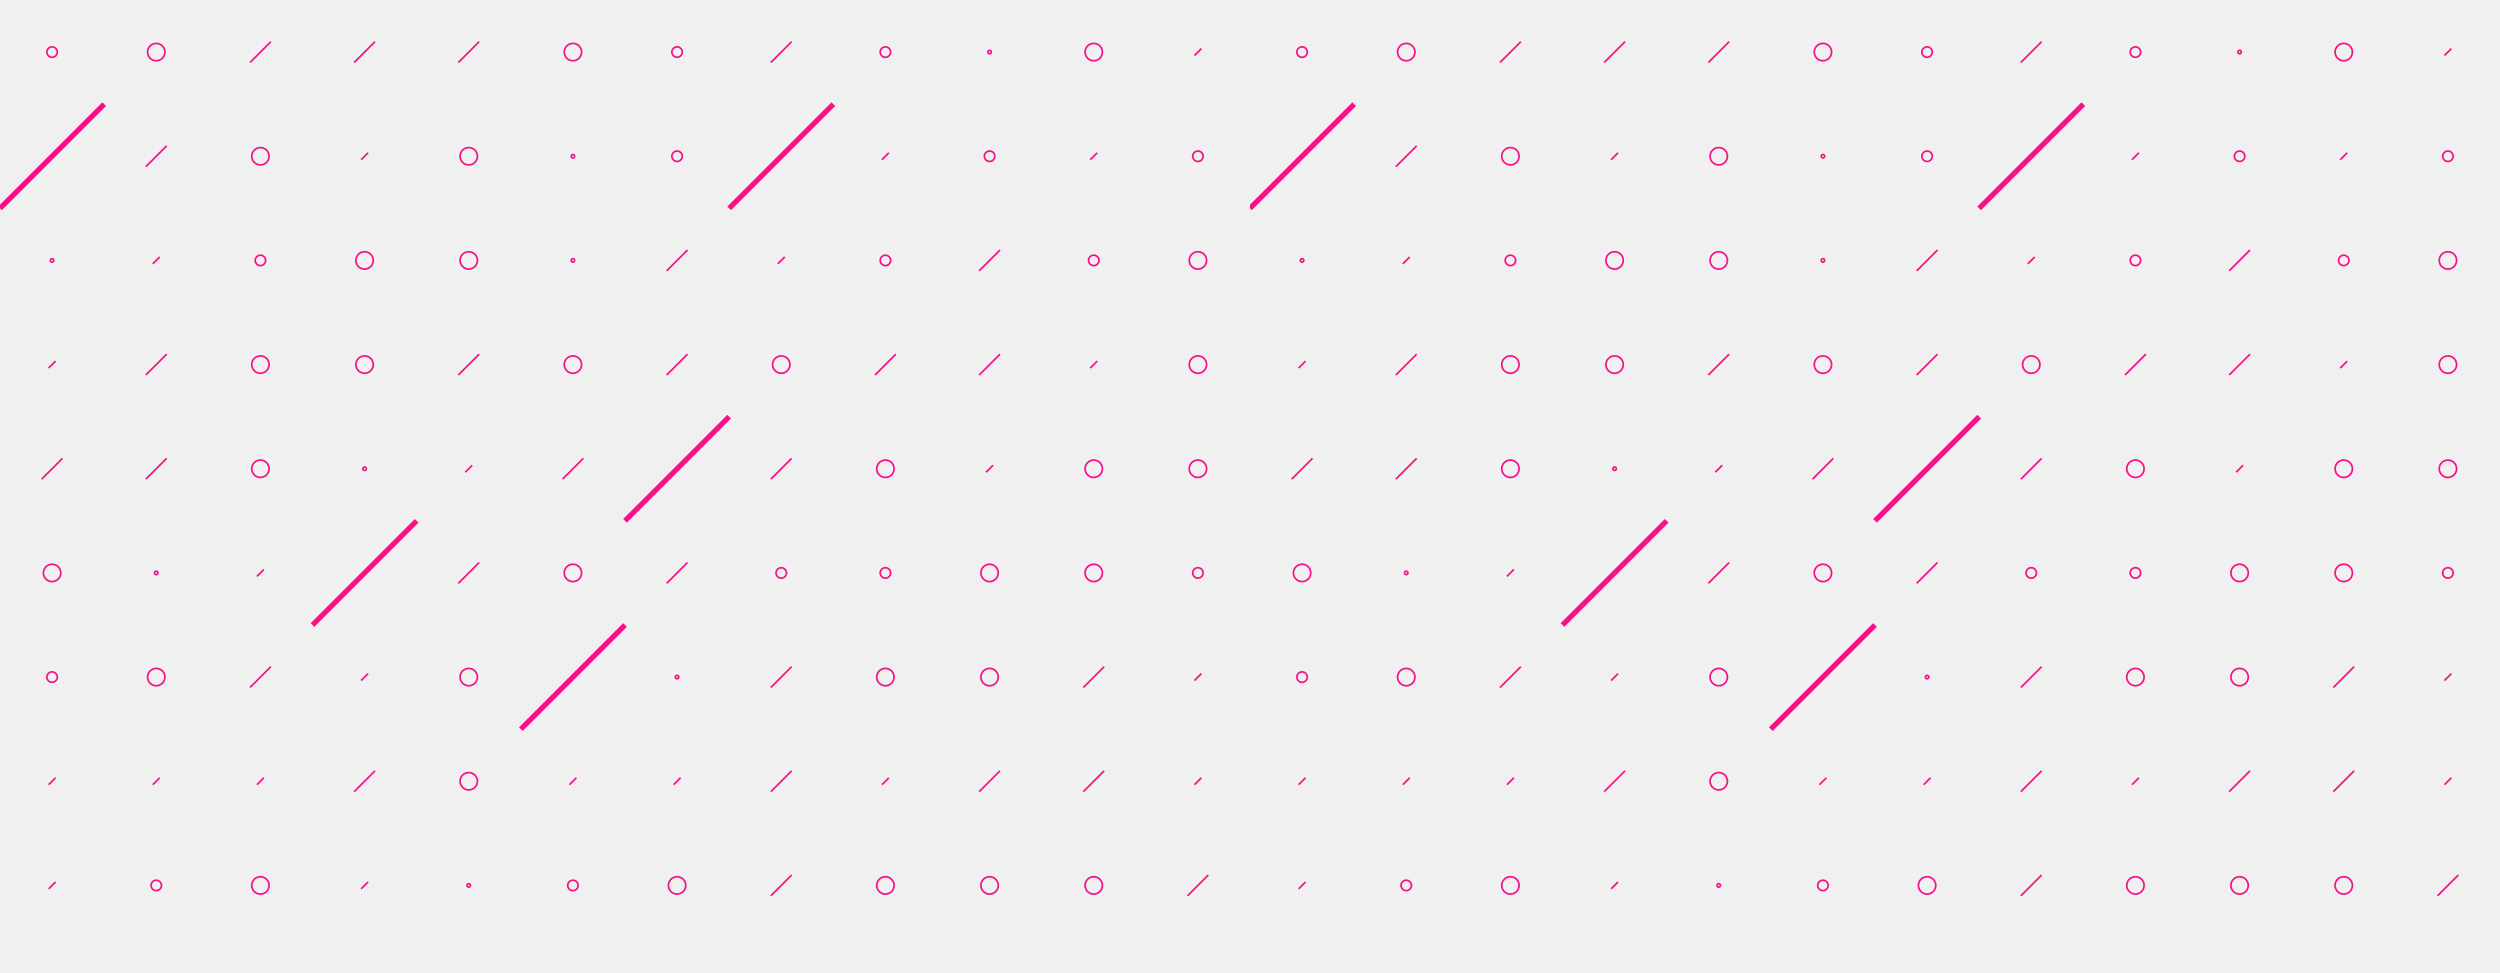
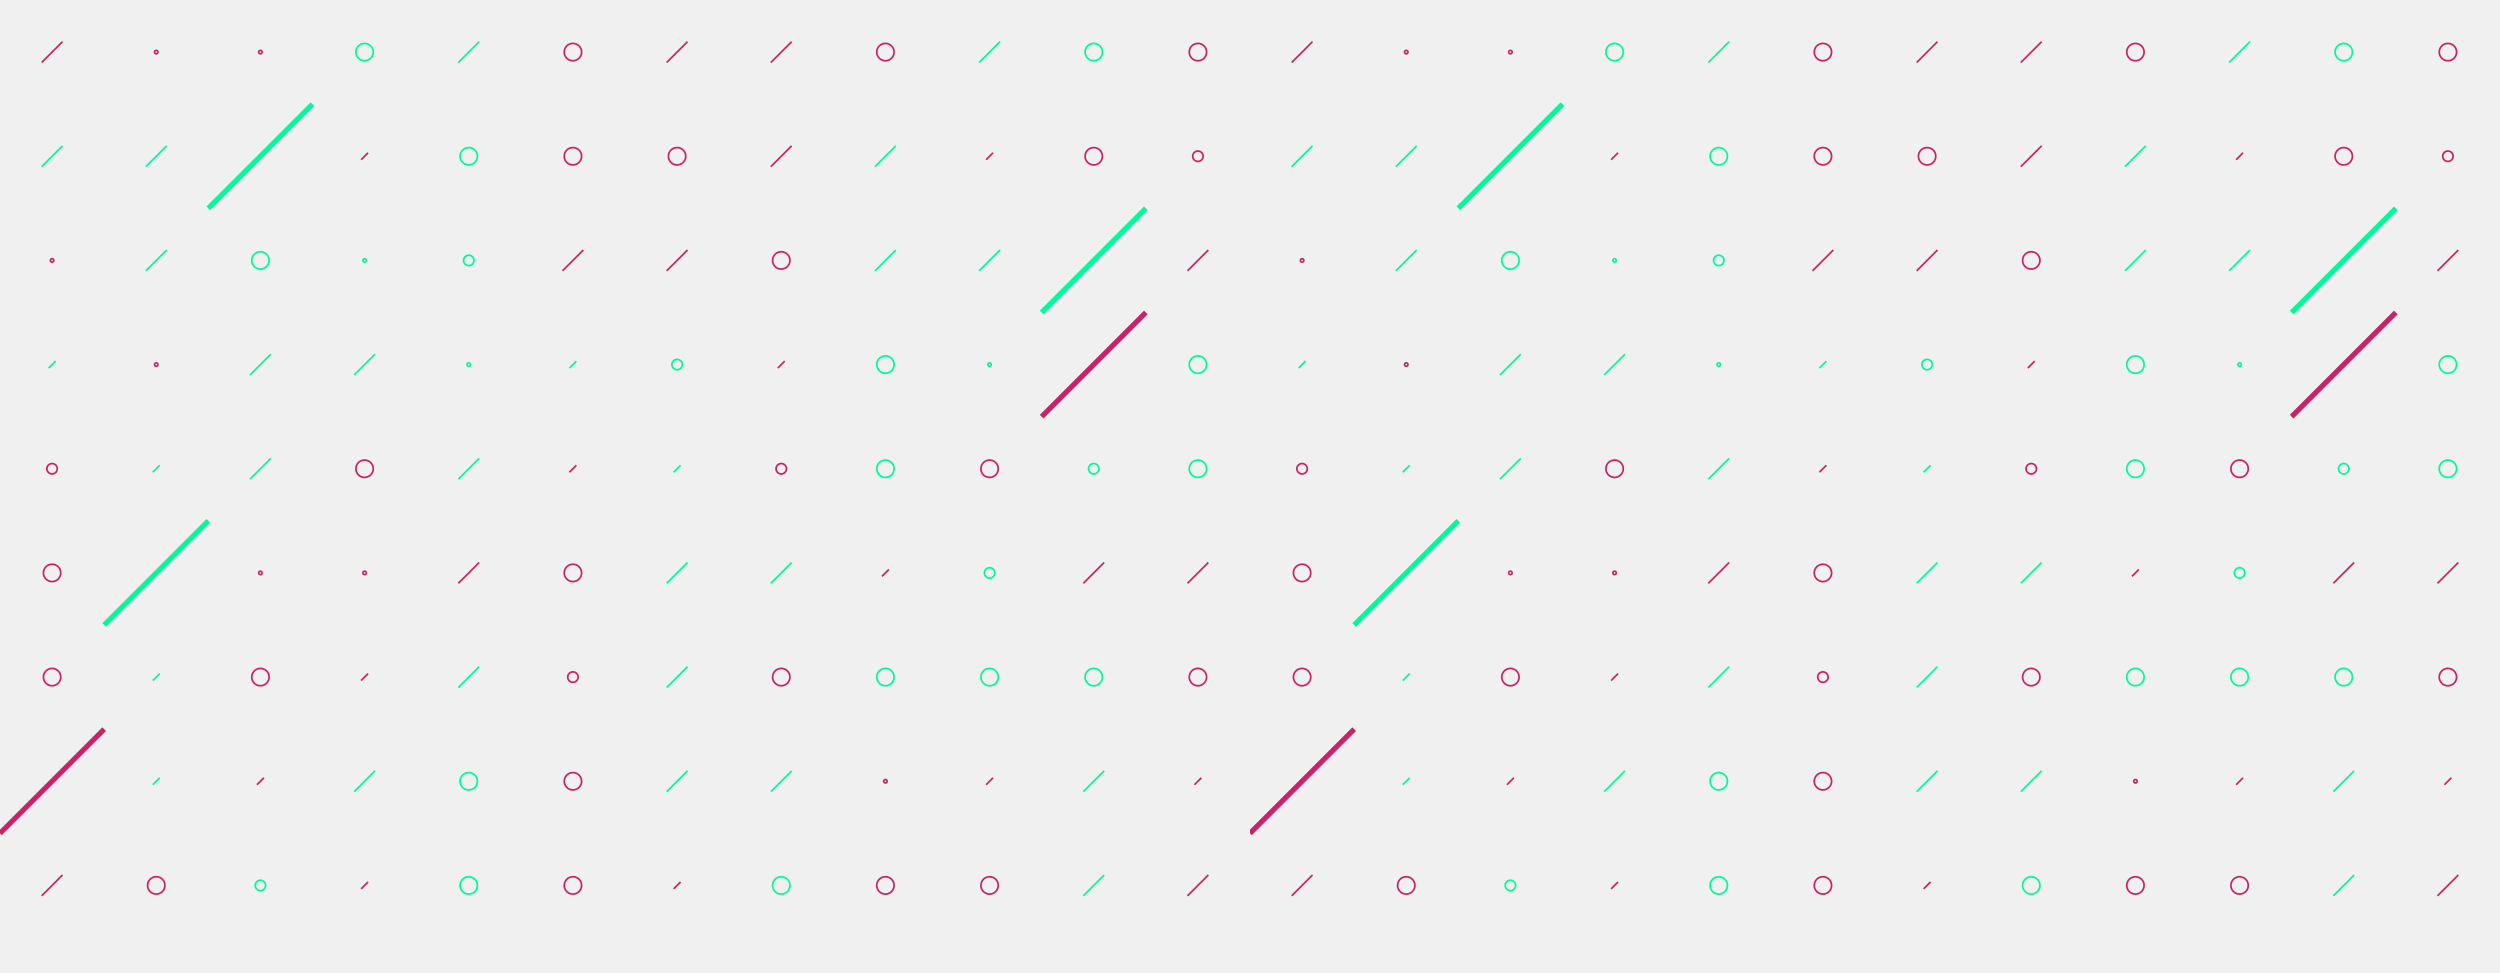
<svg xmlns="http://www.w3.org/2000/svg" xmlns:xlink="http://www.w3.org/1999/xlink" width="1440" height="560" preserveAspectRatio="none">
  <g fill="none" mask="url(&quot;#a&quot;)">
    <use xlink:href="#b" />
    <use xlink:href="#b" x="720" />
  </g>
  <defs>
-     <path id="e" d="M-1 0a1 1 0 1 0 2 0 1 1 0 1 0-2 0z" />
-     <path id="c" d="M-3 0a3 3 0 1 0 6 0 3 3 0 1 0-6 0z" />
-     <path id="h" d="M-5 0A5 5 0 1 0 5 0 5 5 0 1 0-5 0z" />
-     <path id="f" d="m2-2-4 4z" />
-     <path id="g" d="M6-6-6 6z" />
-     <path id="d" d="m30-30-60 60z" />
+     <path id="d" d="M-1 0a1 1 0 1 0 2 0 1 1 0 1 0-2 0z" />
+     <path id="f" d="M-3 0a3 3 0 1 0 6 0 3 3 0 1 0-6 0z" />
+     <path id="g" d="M-5 0A5 5 0 1 0 5 0 5 5 0 1 0-5 0z" />
+     <path id="e" d="m2-2-4 4z" />
+     <path id="c" d="M6-6-6 6z" />
+     <path id="h" d="m30-30-60 60z" />
    <mask id="a">
      <path fill="#fff" d="M0 0h1440v560H0z" />
    </mask>
  </defs>
  <symbol id="b">
-     <use xlink:href="#c" x="30" y="30" stroke="rgba(247, 16, 136, 1)" />
-     <use xlink:href="#d" x="30" y="90" stroke="rgba(247, 16, 136, 1)" stroke-width="3" />
-     <use xlink:href="#e" x="30" y="150" stroke="rgba(247, 16, 136, 1)" />
-     <use xlink:href="#f" x="30" y="210" stroke="rgba(247, 16, 136, 1)" />
-     <use xlink:href="#g" x="30" y="270" stroke="rgba(247, 16, 136, 1)" />
-     <use xlink:href="#h" x="30" y="330" stroke="rgba(247, 16, 136, 1)" />
-     <use xlink:href="#c" x="30" y="390" stroke="rgba(247, 16, 136, 1)" />
-     <use xlink:href="#f" x="30" y="450" stroke="rgba(247, 16, 136, 1)" />
-     <use xlink:href="#f" x="30" y="510" stroke="rgba(247, 16, 136, 1)" />
-     <use xlink:href="#c" x="30" y="570" stroke="rgba(247, 16, 136, 1)" />
-     <use xlink:href="#h" x="90" y="30" stroke="rgba(247, 16, 136, 1)" />
-     <use xlink:href="#g" x="90" y="90" stroke="rgba(247, 16, 136, 1)" />
-     <use xlink:href="#f" x="90" y="150" stroke="rgba(247, 16, 136, 1)" />
-     <use xlink:href="#g" x="90" y="210" stroke="rgba(247, 16, 136, 1)" />
-     <use xlink:href="#g" x="90" y="270" stroke="rgba(247, 16, 136, 1)" />
-     <use xlink:href="#e" x="90" y="330" stroke="rgba(247, 16, 136, 1)" />
-     <use xlink:href="#h" x="90" y="390" stroke="rgba(247, 16, 136, 1)" />
-     <use xlink:href="#f" x="90" y="450" stroke="rgba(247, 16, 136, 1)" />
-     <use xlink:href="#c" x="90" y="510" stroke="rgba(247, 16, 136, 1)" />
-     <use xlink:href="#c" x="90" y="570" stroke="rgba(247, 16, 136, 1)" />
-     <use xlink:href="#g" x="150" y="30" stroke="rgba(247, 16, 136, 1)" />
-     <use xlink:href="#h" x="150" y="90" stroke="rgba(247, 16, 136, 1)" />
-     <use xlink:href="#c" x="150" y="150" stroke="rgba(247, 16, 136, 1)" />
-     <use xlink:href="#h" x="150" y="210" stroke="rgba(247, 16, 136, 1)" />
-     <use xlink:href="#h" x="150" y="270" stroke="rgba(247, 16, 136, 1)" />
-     <use xlink:href="#f" x="150" y="330" stroke="rgba(247, 16, 136, 1)" />
-     <use xlink:href="#g" x="150" y="390" stroke="rgba(247, 16, 136, 1)" />
-     <use xlink:href="#f" x="150" y="450" stroke="rgba(247, 16, 136, 1)" />
-     <use xlink:href="#h" x="150" y="510" stroke="rgba(247, 16, 136, 1)" />
-     <use xlink:href="#g" x="150" y="570" stroke="rgba(247, 16, 136, 1)" />
-     <use xlink:href="#g" x="210" y="30" stroke="rgba(247, 16, 136, 1)" />
-     <use xlink:href="#f" x="210" y="90" stroke="rgba(247, 16, 136, 1)" />
-     <use xlink:href="#h" x="210" y="150" stroke="rgba(247, 16, 136, 1)" />
-     <use xlink:href="#h" x="210" y="210" stroke="rgba(247, 16, 136, 1)" />
-     <use xlink:href="#e" x="210" y="270" stroke="rgba(247, 16, 136, 1)" />
-     <use xlink:href="#d" x="210" y="330" stroke="rgba(247, 16, 136, 1)" stroke-width="3" />
-     <use xlink:href="#f" x="210" y="390" stroke="rgba(247, 16, 136, 1)" />
-     <use xlink:href="#g" x="210" y="450" stroke="rgba(247, 16, 136, 1)" />
-     <use xlink:href="#f" x="210" y="510" stroke="rgba(247, 16, 136, 1)" />
-     <use xlink:href="#c" x="210" y="570" stroke="rgba(247, 16, 136, 1)" />
-     <use xlink:href="#g" x="270" y="30" stroke="rgba(247, 16, 136, 1)" />
-     <use xlink:href="#h" x="270" y="90" stroke="rgba(247, 16, 136, 1)" />
-     <use xlink:href="#h" x="270" y="150" stroke="rgba(247, 16, 136, 1)" />
-     <use xlink:href="#g" x="270" y="210" stroke="rgba(247, 16, 136, 1)" />
-     <use xlink:href="#f" x="270" y="270" stroke="rgba(247, 16, 136, 1)" />
-     <use xlink:href="#g" x="270" y="330" stroke="rgba(247, 16, 136, 1)" />
-     <use xlink:href="#h" x="270" y="390" stroke="rgba(247, 16, 136, 1)" />
-     <use xlink:href="#h" x="270" y="450" stroke="rgba(247, 16, 136, 1)" />
-     <use xlink:href="#e" x="270" y="510" stroke="rgba(247, 16, 136, 1)" />
-     <use xlink:href="#h" x="270" y="570" stroke="rgba(247, 16, 136, 1)" />
-     <use xlink:href="#h" x="330" y="30" stroke="rgba(247, 16, 136, 1)" />
-     <use xlink:href="#e" x="330" y="90" stroke="rgba(247, 16, 136, 1)" />
-     <use xlink:href="#e" x="330" y="150" stroke="rgba(247, 16, 136, 1)" />
-     <use xlink:href="#h" x="330" y="210" stroke="rgba(247, 16, 136, 1)" />
-     <use xlink:href="#g" x="330" y="270" stroke="rgba(247, 16, 136, 1)" />
-     <use xlink:href="#h" x="330" y="330" stroke="rgba(247, 16, 136, 1)" />
-     <use xlink:href="#d" x="330" y="390" stroke="rgba(247, 16, 136, 1)" stroke-width="3" />
-     <use xlink:href="#f" x="330" y="450" stroke="rgba(247, 16, 136, 1)" />
-     <use xlink:href="#c" x="330" y="510" stroke="rgba(247, 16, 136, 1)" />
-     <use xlink:href="#g" x="330" y="570" stroke="rgba(247, 16, 136, 1)" />
-     <use xlink:href="#c" x="390" y="30" stroke="rgba(247, 16, 136, 1)" />
-     <use xlink:href="#c" x="390" y="90" stroke="rgba(247, 16, 136, 1)" />
-     <use xlink:href="#g" x="390" y="150" stroke="rgba(247, 16, 136, 1)" />
-     <use xlink:href="#g" x="390" y="210" stroke="rgba(247, 16, 136, 1)" />
-     <use xlink:href="#d" x="390" y="270" stroke="rgba(247, 16, 136, 1)" stroke-width="3" />
-     <use xlink:href="#g" x="390" y="330" stroke="rgba(247, 16, 136, 1)" />
-     <use xlink:href="#e" x="390" y="390" stroke="rgba(247, 16, 136, 1)" />
-     <use xlink:href="#f" x="390" y="450" stroke="rgba(247, 16, 136, 1)" />
-     <use xlink:href="#h" x="390" y="510" stroke="rgba(247, 16, 136, 1)" />
-     <use xlink:href="#h" x="390" y="570" stroke="rgba(247, 16, 136, 1)" />
-     <use xlink:href="#g" x="450" y="30" stroke="rgba(247, 16, 136, 1)" />
-     <use xlink:href="#d" x="450" y="90" stroke="rgba(247, 16, 136, 1)" stroke-width="3" />
-     <use xlink:href="#f" x="450" y="150" stroke="rgba(247, 16, 136, 1)" />
-     <use xlink:href="#h" x="450" y="210" stroke="rgba(247, 16, 136, 1)" />
-     <use xlink:href="#g" x="450" y="270" stroke="rgba(247, 16, 136, 1)" />
-     <use xlink:href="#c" x="450" y="330" stroke="rgba(247, 16, 136, 1)" />
-     <use xlink:href="#g" x="450" y="390" stroke="rgba(247, 16, 136, 1)" />
-     <use xlink:href="#g" x="450" y="450" stroke="rgba(247, 16, 136, 1)" />
-     <use xlink:href="#g" x="450" y="510" stroke="rgba(247, 16, 136, 1)" />
-     <use xlink:href="#h" x="450" y="570" stroke="rgba(247, 16, 136, 1)" />
-     <use xlink:href="#c" x="510" y="30" stroke="rgba(247, 16, 136, 1)" />
-     <use xlink:href="#f" x="510" y="90" stroke="rgba(247, 16, 136, 1)" />
-     <use xlink:href="#c" x="510" y="150" stroke="rgba(247, 16, 136, 1)" />
-     <use xlink:href="#g" x="510" y="210" stroke="rgba(247, 16, 136, 1)" />
-     <use xlink:href="#h" x="510" y="270" stroke="rgba(247, 16, 136, 1)" />
-     <use xlink:href="#c" x="510" y="330" stroke="rgba(247, 16, 136, 1)" />
-     <use xlink:href="#h" x="510" y="390" stroke="rgba(247, 16, 136, 1)" />
-     <use xlink:href="#f" x="510" y="450" stroke="rgba(247, 16, 136, 1)" />
-     <use xlink:href="#h" x="510" y="510" stroke="rgba(247, 16, 136, 1)" />
-     <use xlink:href="#f" x="510" y="570" stroke="rgba(247, 16, 136, 1)" />
-     <use xlink:href="#e" x="570" y="30" stroke="rgba(247, 16, 136, 1)" />
-     <use xlink:href="#c" x="570" y="90" stroke="rgba(247, 16, 136, 1)" />
-     <use xlink:href="#g" x="570" y="150" stroke="rgba(247, 16, 136, 1)" />
-     <use xlink:href="#g" x="570" y="210" stroke="rgba(247, 16, 136, 1)" />
-     <use xlink:href="#f" x="570" y="270" stroke="rgba(247, 16, 136, 1)" />
-     <use xlink:href="#h" x="570" y="330" stroke="rgba(247, 16, 136, 1)" />
-     <use xlink:href="#h" x="570" y="390" stroke="rgba(247, 16, 136, 1)" />
-     <use xlink:href="#g" x="570" y="450" stroke="rgba(247, 16, 136, 1)" />
-     <use xlink:href="#h" x="570" y="510" stroke="rgba(247, 16, 136, 1)" />
-     <use xlink:href="#g" x="570" y="570" stroke="rgba(247, 16, 136, 1)" />
-     <use xlink:href="#h" x="630" y="30" stroke="rgba(247, 16, 136, 1)" />
-     <use xlink:href="#f" x="630" y="90" stroke="rgba(247, 16, 136, 1)" />
-     <use xlink:href="#c" x="630" y="150" stroke="rgba(247, 16, 136, 1)" />
-     <use xlink:href="#f" x="630" y="210" stroke="rgba(247, 16, 136, 1)" />
-     <use xlink:href="#h" x="630" y="270" stroke="rgba(247, 16, 136, 1)" />
-     <use xlink:href="#h" x="630" y="330" stroke="rgba(247, 16, 136, 1)" />
-     <use xlink:href="#g" x="630" y="390" stroke="rgba(247, 16, 136, 1)" />
-     <use xlink:href="#g" x="630" y="450" stroke="rgba(247, 16, 136, 1)" />
-     <use xlink:href="#h" x="630" y="510" stroke="rgba(247, 16, 136, 1)" />
-     <use xlink:href="#f" x="630" y="570" stroke="rgba(247, 16, 136, 1)" />
-     <use xlink:href="#f" x="690" y="30" stroke="rgba(247, 16, 136, 1)" />
-     <use xlink:href="#c" x="690" y="90" stroke="rgba(247, 16, 136, 1)" />
-     <use xlink:href="#h" x="690" y="150" stroke="rgba(247, 16, 136, 1)" />
-     <use xlink:href="#h" x="690" y="210" stroke="rgba(247, 16, 136, 1)" />
-     <use xlink:href="#h" x="690" y="270" stroke="rgba(247, 16, 136, 1)" />
-     <use xlink:href="#c" x="690" y="330" stroke="rgba(247, 16, 136, 1)" />
-     <use xlink:href="#f" x="690" y="390" stroke="rgba(247, 16, 136, 1)" />
-     <use xlink:href="#f" x="690" y="450" stroke="rgba(247, 16, 136, 1)" />
-     <use xlink:href="#g" x="690" y="510" stroke="rgba(247, 16, 136, 1)" />
-     <use xlink:href="#h" x="690" y="570" stroke="rgba(247, 16, 136, 1)" />
+     <use xlink:href="#c" x="30" y="30" stroke="rgba(198, 35, 104, 1)" />
+     <use xlink:href="#c" x="30" y="90" stroke="rgba(0, 250, 154, 1)" />
+     <use xlink:href="#d" x="30" y="150" stroke="rgba(198, 35, 104, 1)" />
+     <use xlink:href="#e" x="30" y="210" stroke="rgba(0, 250, 154, 1)" />
+     <use xlink:href="#f" x="30" y="270" stroke="rgba(198, 35, 104, 1)" />
+     <use xlink:href="#g" x="30" y="330" stroke="rgba(198, 35, 104, 1)" />
+     <use xlink:href="#g" x="30" y="390" stroke="rgba(198, 35, 104, 1)" />
+     <use xlink:href="#h" x="30" y="450" stroke="rgba(198, 35, 104, 1)" stroke-width="3" />
+     <use xlink:href="#c" x="30" y="510" stroke="rgba(198, 35, 104, 1)" />
+     <use xlink:href="#g" x="30" y="570" stroke="rgba(198, 35, 104, 1)" />
+     <use xlink:href="#d" x="90" y="30" stroke="rgba(198, 35, 104, 1)" />
+     <use xlink:href="#c" x="90" y="90" stroke="rgba(0, 250, 154, 1)" />
+     <use xlink:href="#c" x="90" y="150" stroke="rgba(0, 250, 154, 1)" />
+     <use xlink:href="#d" x="90" y="210" stroke="rgba(198, 35, 104, 1)" />
+     <use xlink:href="#e" x="90" y="270" stroke="rgba(0, 250, 154, 1)" />
+     <use xlink:href="#h" x="90" y="330" stroke="rgba(0, 250, 154, 1)" stroke-width="3" />
+     <use xlink:href="#e" x="90" y="390" stroke="rgba(0, 250, 154, 1)" />
+     <use xlink:href="#e" x="90" y="450" stroke="rgba(0, 250, 154, 1)" />
+     <use xlink:href="#g" x="90" y="510" stroke="rgba(198, 35, 104, 1)" />
+     <use xlink:href="#c" x="90" y="570" stroke="rgba(198, 35, 104, 1)" />
+     <use xlink:href="#d" x="150" y="30" stroke="rgba(198, 35, 104, 1)" />
+     <use xlink:href="#h" x="150" y="90" stroke="rgba(0, 250, 154, 1)" stroke-width="3" />
+     <use xlink:href="#g" x="150" y="150" stroke="rgba(0, 250, 154, 1)" />
+     <use xlink:href="#c" x="150" y="210" stroke="rgba(0, 250, 154, 1)" />
+     <use xlink:href="#c" x="150" y="270" stroke="rgba(0, 250, 154, 1)" />
+     <use xlink:href="#d" x="150" y="330" stroke="rgba(198, 35, 104, 1)" />
+     <use xlink:href="#g" x="150" y="390" stroke="rgba(198, 35, 104, 1)" />
+     <use xlink:href="#e" x="150" y="450" stroke="rgba(198, 35, 104, 1)" />
+     <use xlink:href="#f" x="150" y="510" stroke="rgba(0, 250, 154, 1)" />
+     <use xlink:href="#g" x="150" y="570" stroke="rgba(198, 35, 104, 1)" />
+     <use xlink:href="#g" x="210" y="30" stroke="rgba(0, 250, 154, 1)" />
+     <use xlink:href="#e" x="210" y="90" stroke="rgba(198, 35, 104, 1)" />
+     <use xlink:href="#d" x="210" y="150" stroke="rgba(0, 250, 154, 1)" />
+     <use xlink:href="#c" x="210" y="210" stroke="rgba(0, 250, 154, 1)" />
+     <use xlink:href="#g" x="210" y="270" stroke="rgba(198, 35, 104, 1)" />
+     <use xlink:href="#d" x="210" y="330" stroke="rgba(198, 35, 104, 1)" />
+     <use xlink:href="#e" x="210" y="390" stroke="rgba(198, 35, 104, 1)" />
+     <use xlink:href="#c" x="210" y="450" stroke="rgba(0, 250, 154, 1)" />
+     <use xlink:href="#e" x="210" y="510" stroke="rgba(198, 35, 104, 1)" />
+     <use xlink:href="#g" x="210" y="570" stroke="rgba(0, 250, 154, 1)" />
+     <use xlink:href="#c" x="270" y="30" stroke="rgba(0, 250, 154, 1)" />
+     <use xlink:href="#g" x="270" y="90" stroke="rgba(0, 250, 154, 1)" />
+     <use xlink:href="#f" x="270" y="150" stroke="rgba(0, 250, 154, 1)" />
+     <use xlink:href="#d" x="270" y="210" stroke="rgba(0, 250, 154, 1)" />
+     <use xlink:href="#c" x="270" y="270" stroke="rgba(0, 250, 154, 1)" />
+     <use xlink:href="#c" x="270" y="330" stroke="rgba(198, 35, 104, 1)" />
+     <use xlink:href="#c" x="270" y="390" stroke="rgba(0, 250, 154, 1)" />
+     <use xlink:href="#g" x="270" y="450" stroke="rgba(0, 250, 154, 1)" />
+     <use xlink:href="#g" x="270" y="510" stroke="rgba(0, 250, 154, 1)" />
+     <use xlink:href="#g" x="270" y="570" stroke="rgba(0, 250, 154, 1)" />
+     <use xlink:href="#g" x="330" y="30" stroke="rgba(198, 35, 104, 1)" />
+     <use xlink:href="#g" x="330" y="90" stroke="rgba(198, 35, 104, 1)" />
+     <use xlink:href="#c" x="330" y="150" stroke="rgba(198, 35, 104, 1)" />
+     <use xlink:href="#e" x="330" y="210" stroke="rgba(0, 250, 154, 1)" />
+     <use xlink:href="#e" x="330" y="270" stroke="rgba(198, 35, 104, 1)" />
+     <use xlink:href="#g" x="330" y="330" stroke="rgba(198, 35, 104, 1)" />
+     <use xlink:href="#f" x="330" y="390" stroke="rgba(198, 35, 104, 1)" />
+     <use xlink:href="#g" x="330" y="450" stroke="rgba(198, 35, 104, 1)" />
+     <use xlink:href="#g" x="330" y="510" stroke="rgba(198, 35, 104, 1)" />
+     <use xlink:href="#f" x="330" y="570" stroke="rgba(0, 250, 154, 1)" />
+     <use xlink:href="#c" x="390" y="30" stroke="rgba(198, 35, 104, 1)" />
+     <use xlink:href="#g" x="390" y="90" stroke="rgba(198, 35, 104, 1)" />
+     <use xlink:href="#c" x="390" y="150" stroke="rgba(198, 35, 104, 1)" />
+     <use xlink:href="#f" x="390" y="210" stroke="rgba(0, 250, 154, 1)" />
+     <use xlink:href="#e" x="390" y="270" stroke="rgba(0, 250, 154, 1)" />
+     <use xlink:href="#c" x="390" y="330" stroke="rgba(0, 250, 154, 1)" />
+     <use xlink:href="#c" x="390" y="390" stroke="rgba(0, 250, 154, 1)" />
+     <use xlink:href="#c" x="390" y="450" stroke="rgba(0, 250, 154, 1)" />
+     <use xlink:href="#e" x="390" y="510" stroke="rgba(198, 35, 104, 1)" />
+     <use xlink:href="#g" x="390" y="570" stroke="rgba(198, 35, 104, 1)" />
+     <use xlink:href="#c" x="450" y="30" stroke="rgba(198, 35, 104, 1)" />
+     <use xlink:href="#c" x="450" y="90" stroke="rgba(198, 35, 104, 1)" />
+     <use xlink:href="#g" x="450" y="150" stroke="rgba(198, 35, 104, 1)" />
+     <use xlink:href="#e" x="450" y="210" stroke="rgba(198, 35, 104, 1)" />
+     <use xlink:href="#f" x="450" y="270" stroke="rgba(198, 35, 104, 1)" />
+     <use xlink:href="#c" x="450" y="330" stroke="rgba(0, 250, 154, 1)" />
+     <use xlink:href="#g" x="450" y="390" stroke="rgba(198, 35, 104, 1)" />
+     <use xlink:href="#c" x="450" y="450" stroke="rgba(0, 250, 154, 1)" />
+     <use xlink:href="#g" x="450" y="510" stroke="rgba(0, 250, 154, 1)" />
+     <use xlink:href="#g" x="450" y="570" stroke="rgba(0, 250, 154, 1)" />
+     <use xlink:href="#g" x="510" y="30" stroke="rgba(198, 35, 104, 1)" />
+     <use xlink:href="#c" x="510" y="90" stroke="rgba(0, 250, 154, 1)" />
+     <use xlink:href="#c" x="510" y="150" stroke="rgba(0, 250, 154, 1)" />
+     <use xlink:href="#g" x="510" y="210" stroke="rgba(0, 250, 154, 1)" />
+     <use xlink:href="#g" x="510" y="270" stroke="rgba(0, 250, 154, 1)" />
+     <use xlink:href="#e" x="510" y="330" stroke="rgba(198, 35, 104, 1)" />
+     <use xlink:href="#g" x="510" y="390" stroke="rgba(0, 250, 154, 1)" />
+     <use xlink:href="#d" x="510" y="450" stroke="rgba(198, 35, 104, 1)" />
+     <use xlink:href="#g" x="510" y="510" stroke="rgba(198, 35, 104, 1)" />
+     <use xlink:href="#c" x="510" y="570" stroke="rgba(0, 250, 154, 1)" />
+     <use xlink:href="#c" x="570" y="30" stroke="rgba(0, 250, 154, 1)" />
+     <use xlink:href="#e" x="570" y="90" stroke="rgba(198, 35, 104, 1)" />
+     <use xlink:href="#c" x="570" y="150" stroke="rgba(0, 250, 154, 1)" />
+     <use xlink:href="#d" x="570" y="210" stroke="rgba(0, 250, 154, 1)" />
+     <use xlink:href="#g" x="570" y="270" stroke="rgba(198, 35, 104, 1)" />
+     <use xlink:href="#f" x="570" y="330" stroke="rgba(0, 250, 154, 1)" />
+     <use xlink:href="#g" x="570" y="390" stroke="rgba(0, 250, 154, 1)" />
+     <use xlink:href="#e" x="570" y="450" stroke="rgba(198, 35, 104, 1)" />
+     <use xlink:href="#g" x="570" y="510" stroke="rgba(198, 35, 104, 1)" />
+     <use xlink:href="#d" x="570" y="570" stroke="rgba(0, 250, 154, 1)" />
+     <use xlink:href="#g" x="630" y="30" stroke="rgba(0, 250, 154, 1)" />
+     <use xlink:href="#g" x="630" y="90" stroke="rgba(198, 35, 104, 1)" />
+     <use xlink:href="#h" x="630" y="150" stroke="rgba(0, 250, 154, 1)" stroke-width="3" />
+     <use xlink:href="#h" x="630" y="210" stroke="rgba(198, 35, 104, 1)" stroke-width="3" />
+     <use xlink:href="#f" x="630" y="270" stroke="rgba(0, 250, 154, 1)" />
+     <use xlink:href="#c" x="630" y="330" stroke="rgba(198, 35, 104, 1)" />
+     <use xlink:href="#g" x="630" y="390" stroke="rgba(0, 250, 154, 1)" />
+     <use xlink:href="#c" x="630" y="450" stroke="rgba(0, 250, 154, 1)" />
+     <use xlink:href="#c" x="630" y="510" stroke="rgba(0, 250, 154, 1)" />
+     <use xlink:href="#c" x="630" y="570" stroke="rgba(0, 250, 154, 1)" />
+     <use xlink:href="#g" x="690" y="30" stroke="rgba(198, 35, 104, 1)" />
+     <use xlink:href="#f" x="690" y="90" stroke="rgba(198, 35, 104, 1)" />
+     <use xlink:href="#c" x="690" y="150" stroke="rgba(198, 35, 104, 1)" />
+     <use xlink:href="#g" x="690" y="210" stroke="rgba(0, 250, 154, 1)" />
+     <use xlink:href="#g" x="690" y="270" stroke="rgba(0, 250, 154, 1)" />
+     <use xlink:href="#c" x="690" y="330" stroke="rgba(198, 35, 104, 1)" />
+     <use xlink:href="#g" x="690" y="390" stroke="rgba(198, 35, 104, 1)" />
+     <use xlink:href="#e" x="690" y="450" stroke="rgba(198, 35, 104, 1)" />
+     <use xlink:href="#c" x="690" y="510" stroke="rgba(198, 35, 104, 1)" />
+     <use xlink:href="#g" x="690" y="570" stroke="rgba(198, 35, 104, 1)" />
  </symbol>
</svg>
